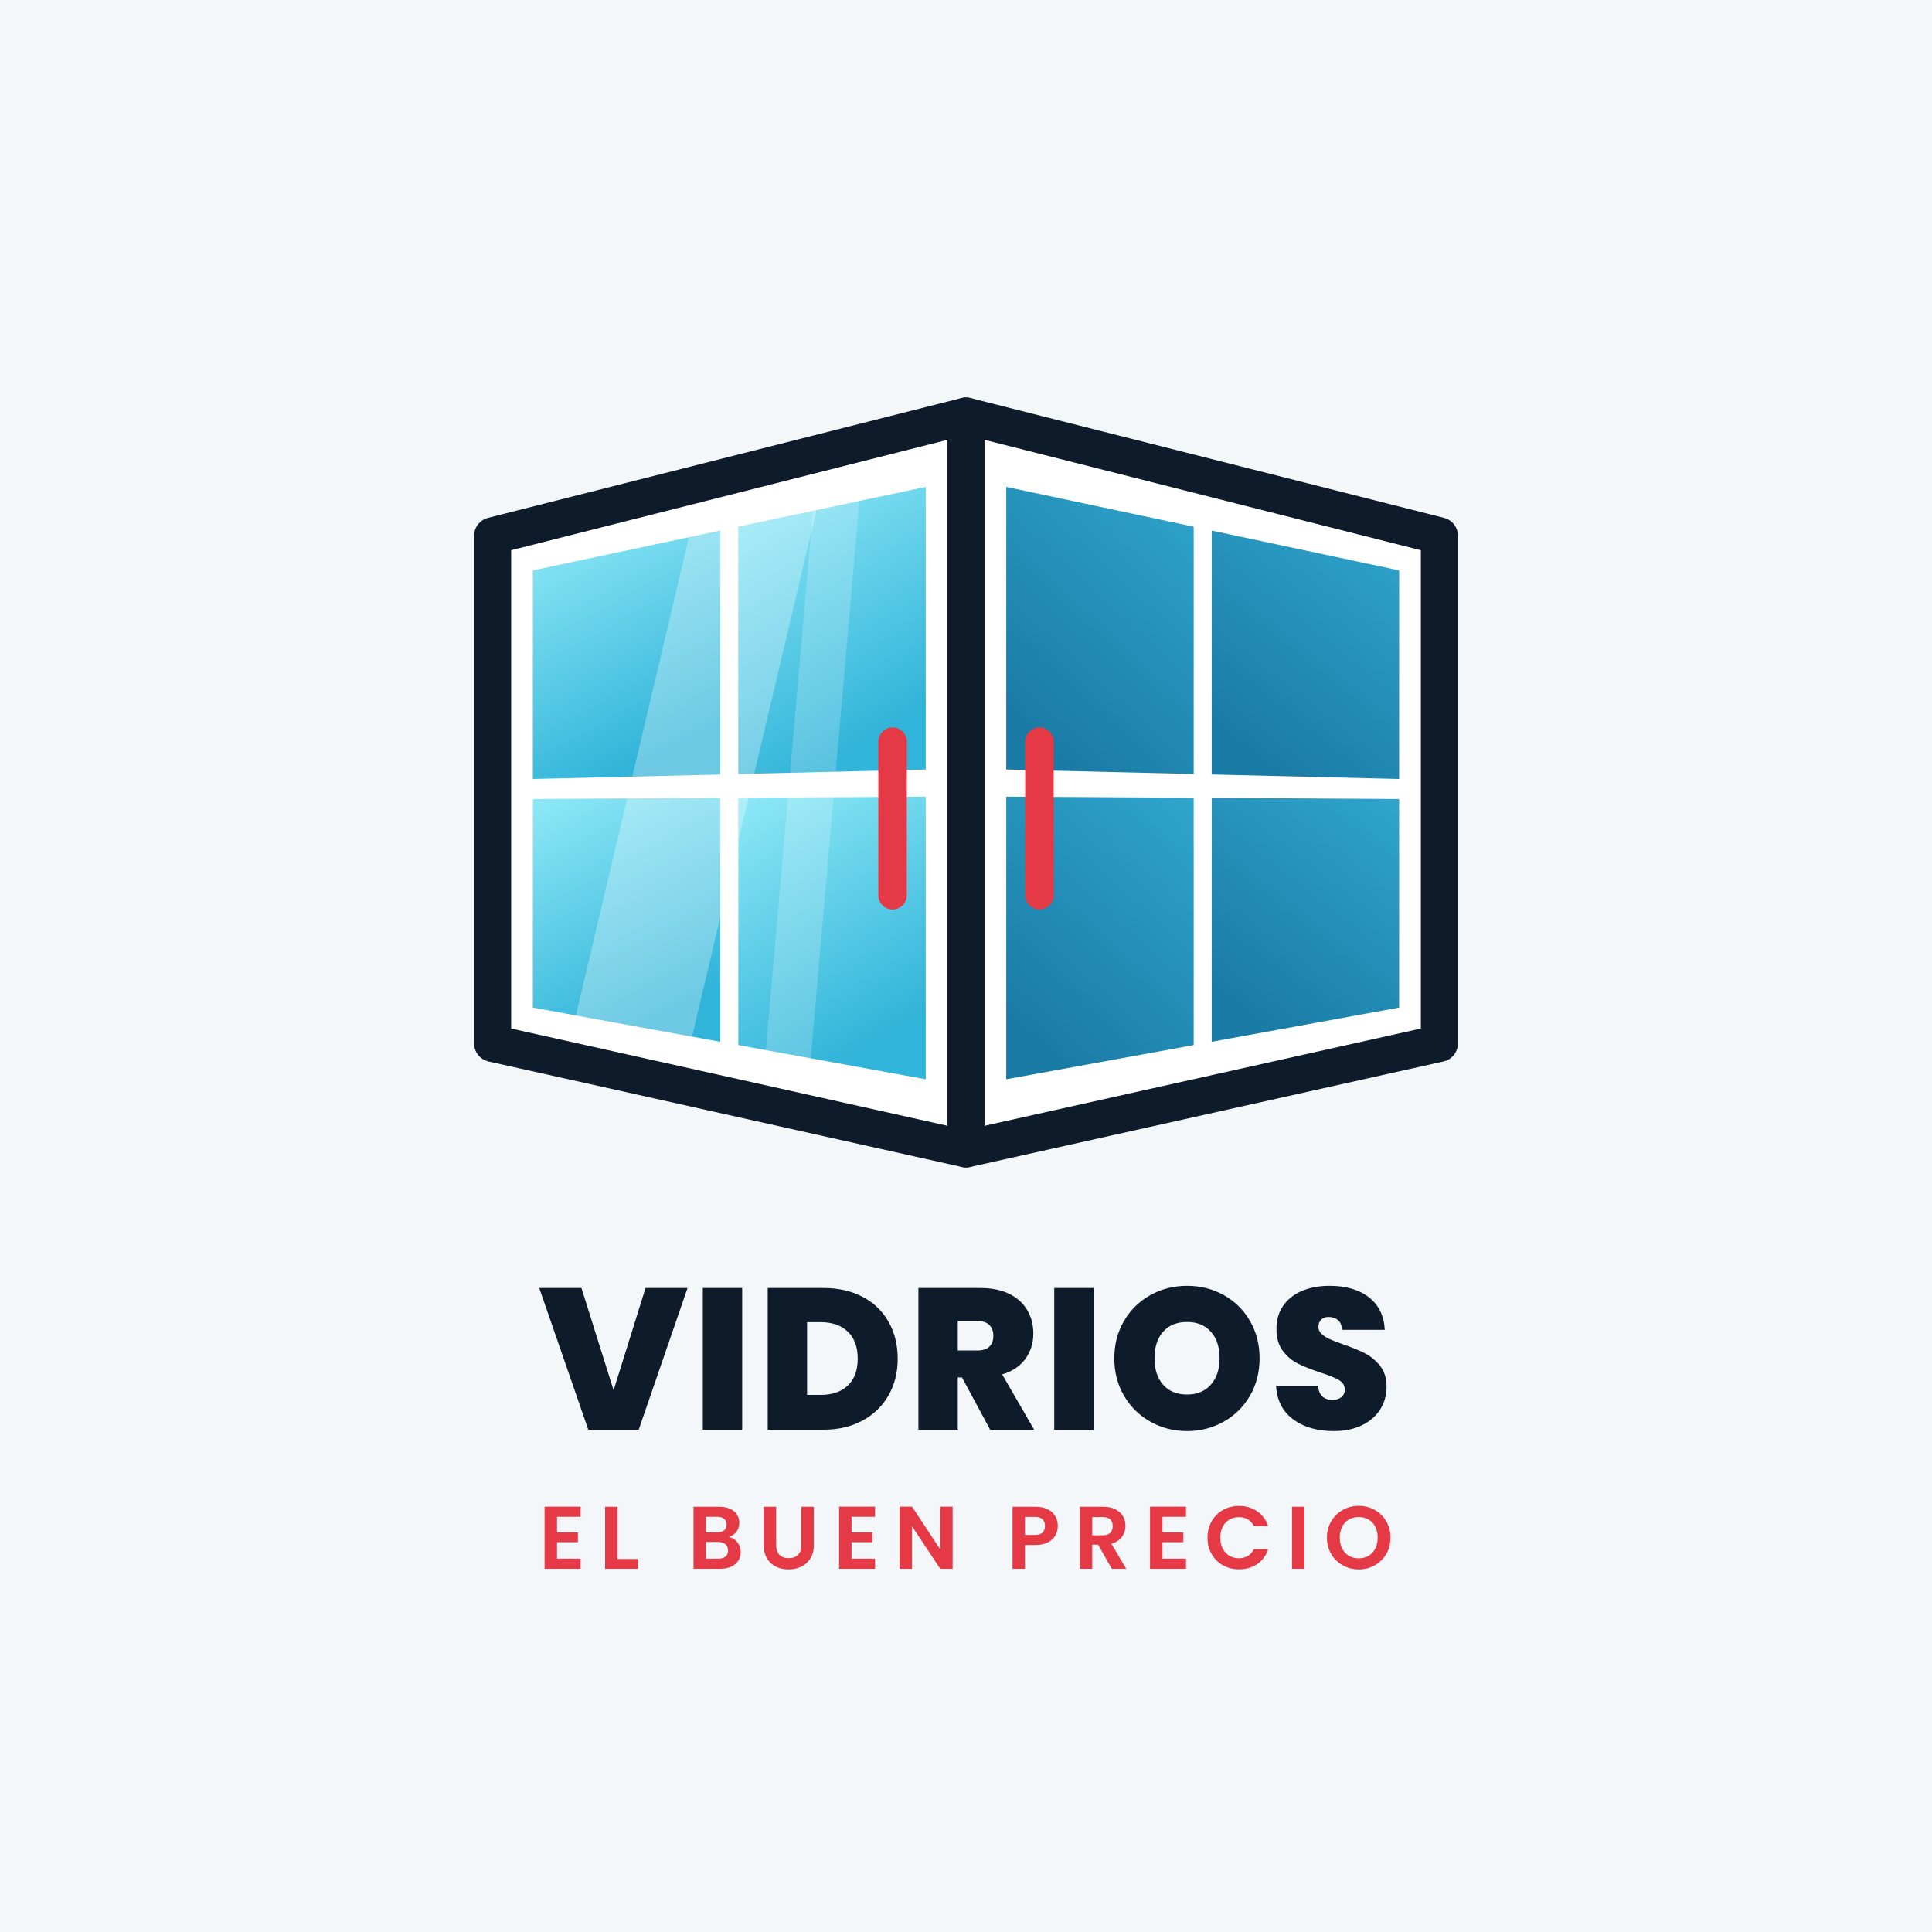
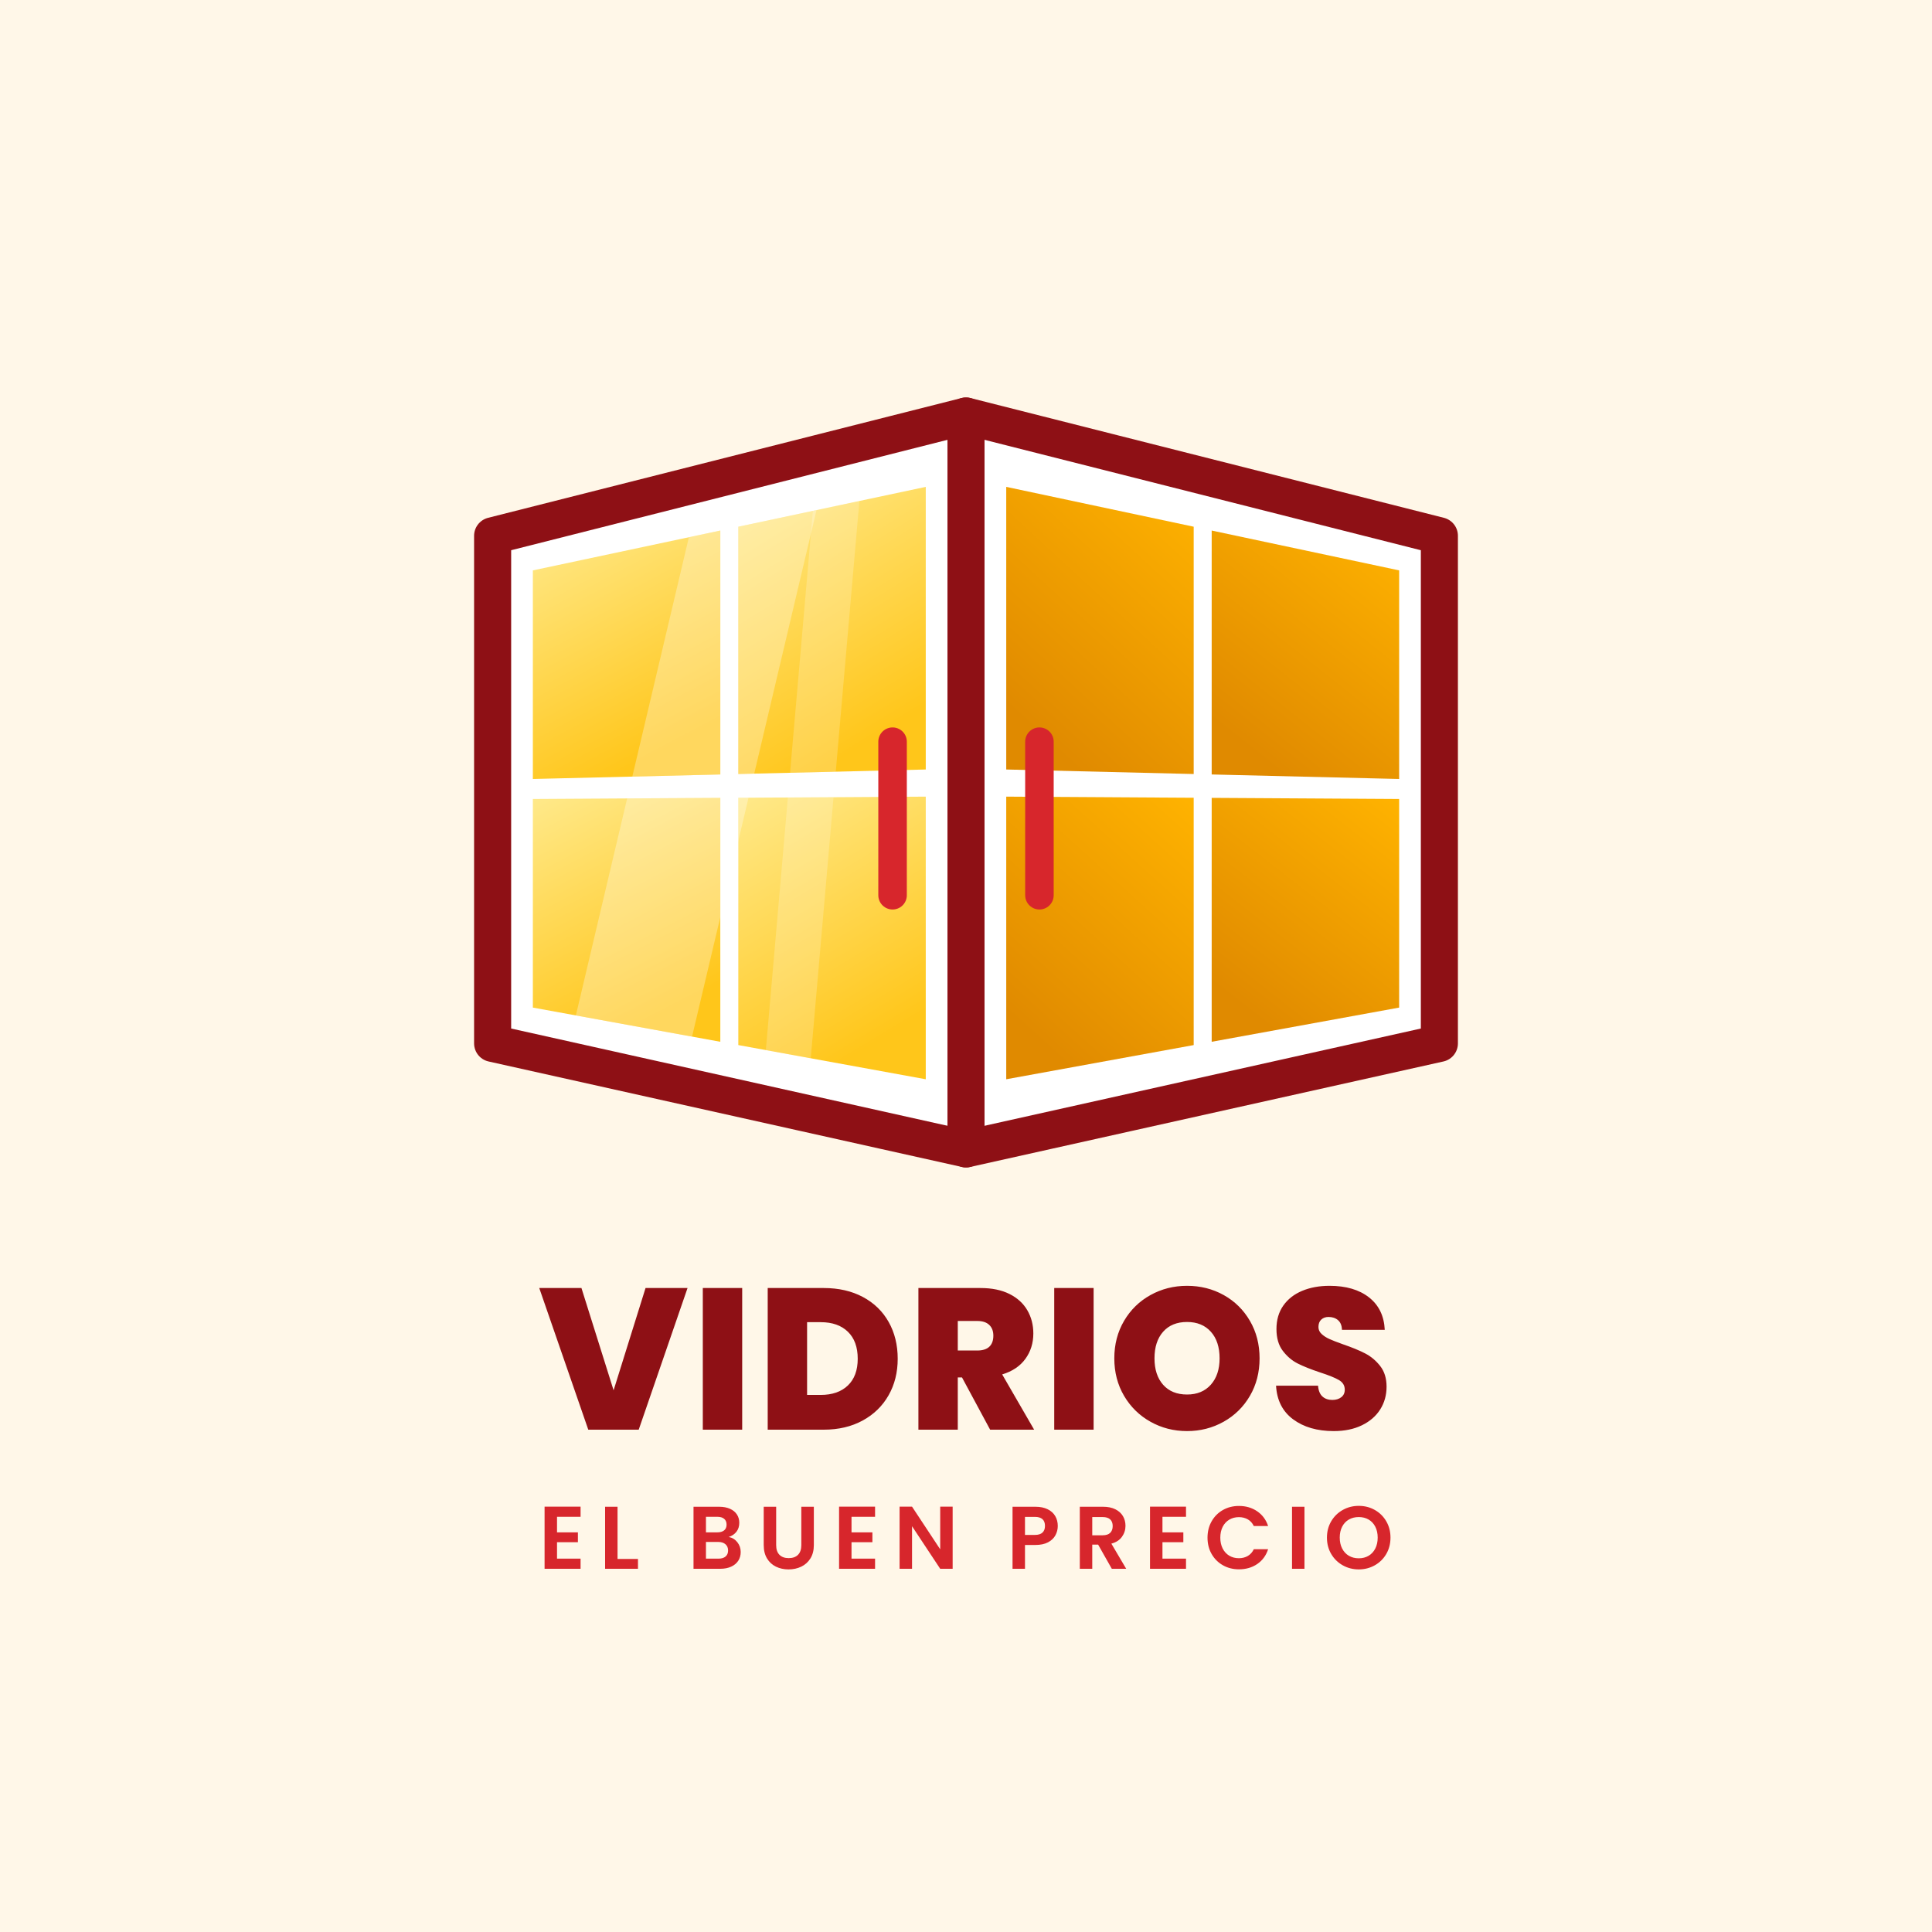
<svg xmlns="http://www.w3.org/2000/svg" viewBox="0 0 1000 1000" width="1000" height="1000">
  <defs>
    <linearGradient id="glassA" x1="0" y1="0" x2="0.4" y2="1">
-       <stop offset="0" stop-color="#8FE9F7" />
-       <stop offset="1" stop-color="#31B4D9" />
+       <stop offset="0" stop-color="#FFE98A" />
+       <stop offset="1" stop-color="#FFC61A" />
    </linearGradient>
    <linearGradient id="glassB" x1="1" y1="0" x2="0.4" y2="1">
-       <stop offset="0" stop-color="#2FA5CD" />
-       <stop offset="1" stop-color="#1A7CA6" />
+       <stop offset="0" stop-color="#FFB300" />
+       <stop offset="1" stop-color="#E08A00" />
    </linearGradient>
    <linearGradient id="bgDark" x1="0" y1="0" x2="1" y2="1">
-       <stop offset="0" stop-color="#16304A" />
-       <stop offset="1" stop-color="#0A1523" />
+       <stop offset="0" stop-color="#C4171F" />
+       <stop offset="1" stop-color="#6B0A0E" />
    </linearGradient>
    <radialGradient id="bgGlow" cx="0.5" cy="0.42" r="0.62">
-       <stop offset="0" stop-color="#2A5A80" stop-opacity="0.75" />
-       <stop offset="1" stop-color="#2A5A80" stop-opacity="0" />
+       <stop offset="0" stop-color="#FF7A2F" stop-opacity="0.45" />
+       <stop offset="1" stop-color="#FF7A2F" stop-opacity="0" />
    </radialGradient>
    <clipPath id="clipGlass">
      <polygon points="471.78,297.69 340.31,325.63 340.31,499.08 471.78,495.91" fill="#000" />
      <polygon points="471.78,514.94 340.31,515.73 340.31,689.18 471.78,713.16" fill="#000" />
      <polygon points="327.69,328.32 196.22,356.26 196.22,502.56 327.69,499.39" fill="#000" />
      <polygon points="327.69,515.80 196.22,516.59 196.22,662.89 327.69,686.87" fill="#000" />
    </clipPath>
  </defs>
-   <rect width="1000" height="1000" fill="#F3F7FA" />
+   <rect width="1000" height="1000" fill="#FFF7E8" />
  <g transform="translate(244.649,205.000) scale(0.73801) translate(-154.00,-234.00)">
-     <polygon points="500.00,248.00 832.00,332.00 832.00,688.00 500.00,762.00 168.00,688.00 168.00,332.00" fill="#FFFFFF" stroke="#0E1B2A" stroke-width="26" stroke-linejoin="round" />
+     <polygon points="500.00,248.00 832.00,332.00 832.00,688.00 500.00,762.00 168.00,688.00 168.00,332.00" fill="#FFFFFF" stroke="#8E1015" stroke-width="26" stroke-linejoin="round" />
    <g>
      <polygon points="471.78,297.69 340.31,325.63 340.31,499.08 471.78,495.91" fill="url(#glassA)" />
      <polygon points="471.78,514.94 340.31,515.73 340.31,689.18 471.78,713.16" fill="url(#glassA)" />
      <polygon points="327.69,328.32 196.22,356.26 196.22,502.56 327.69,499.39" fill="url(#glassA)" />
      <polygon points="327.69,515.80 196.22,516.59 196.22,662.89 327.69,686.87" fill="url(#glassA)" />
    </g>
    <g>
      <polygon points="528.22,297.69 659.69,325.63 659.69,499.08 528.22,495.91" fill="url(#glassB)" />
      <polygon points="528.22,514.94 659.69,515.73 659.69,689.18 528.22,713.16" fill="url(#glassB)" />
      <polygon points="672.31,328.32 803.78,356.26 803.78,502.56 672.31,499.39" fill="url(#glassB)" />
      <polygon points="672.31,515.80 803.78,516.59 803.78,662.89 672.31,686.87" fill="url(#glassB)" />
    </g>
    <g clip-path="url(#clipGlass)">
      <polygon points="200,780 330,230 415,230 285,780" fill="#FFFFFF" opacity="0.30" />
      <polygon points="352,780 400,230 432,230 384,780" fill="#FFFFFF" opacity="0.20" />
    </g>
-     <line x1="500.0" y1="248.0" x2="500.0" y2="762.0" stroke="#0E1B2A" stroke-width="26" stroke-linecap="round" />
-     <line x1="448.5" y1="476.4" x2="448.5" y2="584.1" stroke="#E63946" stroke-width="20" stroke-linecap="round" />
-     <line x1="551.5" y1="476.4" x2="551.5" y2="584.1" stroke="#E63946" stroke-width="20" stroke-linecap="round" />
+     <line x1="500.0" y1="248.0" x2="500.0" y2="762.0" stroke="#8E1015" stroke-width="26" stroke-linecap="round" />
+     <line x1="448.5" y1="476.4" x2="448.5" y2="584.1" stroke="#D7262C" stroke-width="20" stroke-linecap="round" />
+     <line x1="551.5" y1="476.4" x2="551.5" y2="584.1" stroke="#D7262C" stroke-width="20" stroke-linecap="round" />
  </g>
  <g transform="translate(278.7,740)">
-     <path d="M77.168 -73.32 51.896 0.0H25.792L0.416 -73.32H22.256L38.896 -20.384L55.432 -73.32Z M105.456 -73.32V0.0H85.072V-73.32Z M185.952 -36.712Q185.952 -26.104 181.22 -17.784Q176.488 -9.464 167.804 -4.732Q159.12 0.0 147.68 0.0H118.664V-73.32H147.68Q159.224 -73.32 167.908 -68.692Q176.592 -64.064 181.272 -55.744Q185.952 -47.424 185.952 -36.712ZM165.256 -36.712Q165.256 -45.76 160.16 -50.7Q155.064 -55.64 146.12 -55.64H139.048V-17.992H146.12Q155.064 -17.992 160.16 -22.88Q165.256 -27.768 165.256 -36.712Z M233.792 0.0 219.232 -27.04H217.048V0.0H196.664V-73.32H228.8Q237.64 -73.32 243.776 -70.252Q249.912 -67.184 253.032 -61.828Q256.152 -56.472 256.152 -49.816Q256.152 -42.328 252.044 -36.66Q247.936 -30.992 240.032 -28.6L256.568 0.0ZM217.048 -40.976H227.136Q231.296 -40.976 233.376 -42.952Q235.456 -44.928 235.456 -48.672Q235.456 -52.208 233.324 -54.236Q231.192 -56.264 227.136 -56.264H217.048Z M287.352 -73.32V0.0H266.968V-73.32Z M298.064 -36.92Q298.064 -47.736 303.108 -56.316Q308.152 -64.896 316.784 -69.68Q325.416 -74.464 335.712 -74.464Q346.112 -74.464 354.692 -69.68Q363.272 -64.896 368.264 -56.316Q373.256 -47.736 373.256 -36.92Q373.256 -26.104 368.264 -17.524Q363.272 -8.944 354.64 -4.108Q346.008 0.728 335.712 0.728Q325.416 0.728 316.784 -4.108Q308.152 -8.944 303.108 -17.524Q298.064 -26.104 298.064 -36.92ZM352.56 -36.92Q352.56 -45.656 348.036 -50.7Q343.512 -55.744 335.712 -55.744Q327.808 -55.744 323.336 -50.7Q318.864 -45.656 318.864 -36.92Q318.864 -28.288 323.336 -23.244Q327.808 -18.2 335.712 -18.2Q343.512 -18.2 348.036 -23.296Q352.56 -28.392 352.56 -36.92Z M381.784 -22.776H403.52Q403.832 -18.928 405.808 -17.16Q407.784 -15.392 410.904 -15.392Q413.712 -15.392 415.532 -16.796Q417.352 -18.2 417.352 -20.696Q417.352 -23.92 414.336 -25.688Q411.32 -27.456 404.56 -29.64Q397.384 -32.032 392.964 -34.268Q388.544 -36.504 385.268 -40.82Q381.992 -45.136 381.992 -52.104Q381.992 -59.176 385.528 -64.22Q389.064 -69.264 395.304 -71.864Q401.544 -74.464 409.448 -74.464Q422.24 -74.464 429.884 -68.484Q437.528 -62.504 438.048 -51.688H415.896Q415.792 -55.016 413.868 -56.68Q411.944 -58.344 408.928 -58.344Q406.64 -58.344 405.184 -56.992Q403.728 -55.64 403.728 -53.144Q403.728 -51.064 405.34 -49.556Q406.952 -48.048 409.344 -46.956Q411.736 -45.864 416.416 -44.2Q423.384 -41.808 427.908 -39.468Q432.432 -37.128 435.708 -32.916Q438.984 -28.704 438.984 -22.256Q438.984 -15.704 435.708 -10.504Q432.432 -5.304 426.244 -2.288Q420.056 0.728 411.632 0.728Q398.84 0.728 390.624 -5.356Q382.408 -11.44 381.784 -22.776Z" fill="#0E1B2A" />
+     <path d="M77.168 -73.32 51.896 0.0H25.792L0.416 -73.32H22.256L38.896 -20.384L55.432 -73.32Z M105.456 -73.32V0.0H85.072V-73.32Z M185.952 -36.712Q185.952 -26.104 181.22 -17.784Q176.488 -9.464 167.804 -4.732Q159.12 0.0 147.68 0.0H118.664V-73.32H147.68Q159.224 -73.32 167.908 -68.692Q176.592 -64.064 181.272 -55.744Q185.952 -47.424 185.952 -36.712ZM165.256 -36.712Q165.256 -45.76 160.16 -50.7Q155.064 -55.64 146.12 -55.64H139.048V-17.992H146.12Q155.064 -17.992 160.16 -22.88Q165.256 -27.768 165.256 -36.712Z M233.792 0.0 219.232 -27.04H217.048V0.0H196.664V-73.32H228.8Q237.64 -73.32 243.776 -70.252Q249.912 -67.184 253.032 -61.828Q256.152 -56.472 256.152 -49.816Q256.152 -42.328 252.044 -36.66Q247.936 -30.992 240.032 -28.6L256.568 0.0ZM217.048 -40.976H227.136Q231.296 -40.976 233.376 -42.952Q235.456 -44.928 235.456 -48.672Q235.456 -52.208 233.324 -54.236Q231.192 -56.264 227.136 -56.264H217.048Z M287.352 -73.32V0.0H266.968V-73.32Z M298.064 -36.92Q298.064 -47.736 303.108 -56.316Q308.152 -64.896 316.784 -69.68Q325.416 -74.464 335.712 -74.464Q346.112 -74.464 354.692 -69.68Q363.272 -64.896 368.264 -56.316Q373.256 -47.736 373.256 -36.92Q373.256 -26.104 368.264 -17.524Q363.272 -8.944 354.64 -4.108Q346.008 0.728 335.712 0.728Q325.416 0.728 316.784 -4.108Q308.152 -8.944 303.108 -17.524Q298.064 -26.104 298.064 -36.92ZM352.56 -36.92Q352.56 -45.656 348.036 -50.7Q343.512 -55.744 335.712 -55.744Q327.808 -55.744 323.336 -50.7Q318.864 -45.656 318.864 -36.92Q318.864 -28.288 323.336 -23.244Q327.808 -18.2 335.712 -18.2Q343.512 -18.2 348.036 -23.296Q352.56 -28.392 352.56 -36.92Z M381.784 -22.776H403.52Q403.832 -18.928 405.808 -17.16Q407.784 -15.392 410.904 -15.392Q413.712 -15.392 415.532 -16.796Q417.352 -18.2 417.352 -20.696Q417.352 -23.92 414.336 -25.688Q411.32 -27.456 404.56 -29.64Q397.384 -32.032 392.964 -34.268Q388.544 -36.504 385.268 -40.82Q381.992 -45.136 381.992 -52.104Q381.992 -59.176 385.528 -64.22Q389.064 -69.264 395.304 -71.864Q401.544 -74.464 409.448 -74.464Q422.24 -74.464 429.884 -68.484Q437.528 -62.504 438.048 -51.688H415.896Q415.792 -55.016 413.868 -56.68Q411.944 -58.344 408.928 -58.344Q406.64 -58.344 405.184 -56.992Q403.728 -55.64 403.728 -53.144Q403.728 -51.064 405.34 -49.556Q406.952 -48.048 409.344 -46.956Q411.736 -45.864 416.416 -44.2Q423.384 -41.808 427.908 -39.468Q432.432 -37.128 435.708 -32.916Q438.984 -28.704 438.984 -22.256Q438.984 -15.704 435.708 -10.504Q432.432 -5.304 426.244 -2.288Q420.056 0.728 411.632 0.728Q398.84 0.728 390.624 -5.356Q382.408 -11.44 381.784 -22.776Z" fill="#8E1015" />
  </g>
  <g transform="translate(278.7,812)">
-     <path d="M9.614 -26.91V-18.86H20.424V-13.754H9.614V-5.244H21.804V0.0H3.174V-32.154H21.804V-26.91Z M40.937 -5.106H51.517V0.0H34.497V-32.108H40.937Z M104.688 -8.694Q104.688 -6.118 103.423 -4.163Q102.158 -2.208 99.766 -1.104Q97.374 0.0 94.108 0.0H80.262V-32.108H93.51Q96.776 -32.108 99.145 -31.05Q101.514 -29.992 102.733 -28.106Q103.952 -26.22 103.952 -23.828Q103.952 -21.022 102.457 -19.136Q100.962 -17.25 98.478 -16.468Q101.192 -15.962 102.94 -13.754Q104.688 -11.546 104.688 -8.694ZM86.702 -18.86H92.59Q94.89 -18.86 96.132 -19.895Q97.374 -20.93 97.374 -22.862Q97.374 -24.794 96.132 -25.852Q94.89 -26.91 92.59 -26.91H86.702ZM98.156 -9.476Q98.156 -11.546 96.776 -12.719Q95.396 -13.892 93.05 -13.892H86.702V-5.244H93.188Q95.534 -5.244 96.845 -6.348Q98.156 -7.452 98.156 -9.476Z M123.04 -32.108V-12.236Q123.04 -8.97 124.742 -7.245Q126.444 -5.52 129.526 -5.52Q132.654 -5.52 134.356 -7.245Q136.058 -8.97 136.058 -12.236V-32.108H142.544V-12.282Q142.544 -8.188 140.773 -5.359Q139.002 -2.53 136.035 -1.104Q133.068 0.322 129.434 0.322Q125.846 0.322 122.925 -1.104Q120.004 -2.53 118.302 -5.359Q116.6 -8.188 116.6 -12.282V-32.108Z M162.045 -26.91V-18.86H172.855V-13.754H162.045V-5.244H174.235V0.0H155.605V-32.154H174.235V-26.91Z M214.39 0.0H207.95L193.368 -22.034V0.0H186.928V-32.154H193.368L207.95 -10.074V-32.154H214.39Z M257.211 -12.328H251.829V0.0H245.389V-32.108H257.211Q260.937 -32.108 263.559 -30.82Q266.181 -29.532 267.492 -27.278Q268.803 -25.024 268.803 -22.172Q268.803 -19.596 267.584 -17.342Q266.365 -15.088 263.766 -13.708Q261.167 -12.328 257.211 -12.328ZM262.179 -22.172Q262.179 -26.864 256.935 -26.864H251.829V-17.526H256.935Q259.603 -17.526 260.891 -18.745Q262.179 -19.964 262.179 -22.172Z M296.768 0.0 289.684 -12.512H286.648V0.0H280.208V-32.108H292.26Q295.986 -32.108 298.608 -30.797Q301.23 -29.486 302.541 -27.255Q303.852 -25.024 303.852 -22.264Q303.852 -19.09 302.012 -16.537Q300.172 -13.984 296.538 -13.018L304.22 0.0ZM286.648 -17.342H292.03Q294.652 -17.342 295.94 -18.607Q297.228 -19.872 297.228 -22.126Q297.228 -24.334 295.94 -25.553Q294.652 -26.772 292.03 -26.772H286.648Z M322.986 -26.91V-18.86H333.796V-13.754H322.986V-5.244H335.176V0.0H316.546V-32.154H335.176V-26.91Z M362.589 -32.522Q367.971 -32.522 372.019 -29.762Q376.067 -27.002 377.677 -22.126H370.271Q369.167 -24.426 367.166 -25.576Q365.165 -26.726 362.543 -26.726Q359.737 -26.726 357.552 -25.415Q355.367 -24.104 354.148 -21.712Q352.929 -19.32 352.929 -16.1Q352.929 -12.926 354.148 -10.511Q355.367 -8.096 357.552 -6.785Q359.737 -5.474 362.543 -5.474Q365.165 -5.474 367.166 -6.647Q369.167 -7.82 370.271 -10.12H377.677Q376.067 -5.198 372.042 -2.461Q368.017 0.276 362.589 0.276Q357.989 0.276 354.286 -1.817Q350.583 -3.91 348.444 -7.636Q346.305 -11.362 346.305 -16.1Q346.305 -20.838 348.444 -24.587Q350.583 -28.336 354.286 -30.429Q357.989 -32.522 362.589 -32.522Z M396.489 -32.108V0.0H390.049V-32.108Z M408.124 -16.146Q408.124 -20.838 410.332 -24.587Q412.54 -28.336 416.312 -30.452Q420.084 -32.568 424.592 -32.568Q429.146 -32.568 432.895 -30.452Q436.644 -28.336 438.829 -24.587Q441.014 -20.838 441.014 -16.146Q441.014 -11.408 438.829 -7.659Q436.644 -3.91 432.872 -1.794Q429.1 0.322 424.592 0.322Q420.084 0.322 416.312 -1.794Q412.54 -3.91 410.332 -7.659Q408.124 -11.408 408.124 -16.146ZM434.39 -16.146Q434.39 -19.366 433.148 -21.781Q431.906 -24.196 429.698 -25.484Q427.49 -26.772 424.592 -26.772Q421.694 -26.772 419.463 -25.484Q417.232 -24.196 415.99 -21.781Q414.748 -19.366 414.748 -16.146Q414.748 -12.926 415.99 -10.488Q417.232 -8.05 419.463 -6.739Q421.694 -5.428 424.592 -5.428Q427.49 -5.428 429.698 -6.739Q431.906 -8.05 433.148 -10.488Q434.39 -12.926 434.39 -16.146Z" fill="#E63946" />
+     <path d="M9.614 -26.91V-18.86H20.424V-13.754H9.614V-5.244H21.804V0.0H3.174V-32.154H21.804V-26.91Z M40.937 -5.106H51.517V0.0H34.497V-32.108H40.937Z M104.688 -8.694Q104.688 -6.118 103.423 -4.163Q102.158 -2.208 99.766 -1.104Q97.374 0.0 94.108 0.0H80.262V-32.108H93.51Q96.776 -32.108 99.145 -31.05Q101.514 -29.992 102.733 -28.106Q103.952 -26.22 103.952 -23.828Q103.952 -21.022 102.457 -19.136Q100.962 -17.25 98.478 -16.468Q101.192 -15.962 102.94 -13.754Q104.688 -11.546 104.688 -8.694ZM86.702 -18.86H92.59Q94.89 -18.86 96.132 -19.895Q97.374 -20.93 97.374 -22.862Q97.374 -24.794 96.132 -25.852Q94.89 -26.91 92.59 -26.91H86.702ZM98.156 -9.476Q98.156 -11.546 96.776 -12.719Q95.396 -13.892 93.05 -13.892H86.702V-5.244H93.188Q95.534 -5.244 96.845 -6.348Q98.156 -7.452 98.156 -9.476Z M123.04 -32.108V-12.236Q123.04 -8.97 124.742 -7.245Q126.444 -5.52 129.526 -5.52Q132.654 -5.52 134.356 -7.245Q136.058 -8.97 136.058 -12.236V-32.108H142.544V-12.282Q142.544 -8.188 140.773 -5.359Q139.002 -2.53 136.035 -1.104Q133.068 0.322 129.434 0.322Q125.846 0.322 122.925 -1.104Q120.004 -2.53 118.302 -5.359Q116.6 -8.188 116.6 -12.282V-32.108Z M162.045 -26.91V-18.86H172.855V-13.754H162.045V-5.244H174.235V0.0H155.605V-32.154H174.235V-26.91Z M214.39 0.0H207.95L193.368 -22.034V0.0H186.928V-32.154H193.368L207.95 -10.074V-32.154H214.39Z M257.211 -12.328H251.829V0.0H245.389V-32.108H257.211Q260.937 -32.108 263.559 -30.82Q266.181 -29.532 267.492 -27.278Q268.803 -25.024 268.803 -22.172Q268.803 -19.596 267.584 -17.342Q266.365 -15.088 263.766 -13.708Q261.167 -12.328 257.211 -12.328ZM262.179 -22.172Q262.179 -26.864 256.935 -26.864H251.829V-17.526H256.935Q259.603 -17.526 260.891 -18.745Q262.179 -19.964 262.179 -22.172Z M296.768 0.0 289.684 -12.512H286.648V0.0H280.208V-32.108H292.26Q295.986 -32.108 298.608 -30.797Q301.23 -29.486 302.541 -27.255Q303.852 -25.024 303.852 -22.264Q303.852 -19.09 302.012 -16.537Q300.172 -13.984 296.538 -13.018L304.22 0.0ZM286.648 -17.342H292.03Q294.652 -17.342 295.94 -18.607Q297.228 -19.872 297.228 -22.126Q297.228 -24.334 295.94 -25.553Q294.652 -26.772 292.03 -26.772H286.648Z M322.986 -26.91V-18.86H333.796V-13.754H322.986V-5.244H335.176V0.0H316.546V-32.154H335.176V-26.91Z M362.589 -32.522Q367.971 -32.522 372.019 -29.762Q376.067 -27.002 377.677 -22.126H370.271Q369.167 -24.426 367.166 -25.576Q365.165 -26.726 362.543 -26.726Q359.737 -26.726 357.552 -25.415Q355.367 -24.104 354.148 -21.712Q352.929 -19.32 352.929 -16.1Q352.929 -12.926 354.148 -10.511Q355.367 -8.096 357.552 -6.785Q359.737 -5.474 362.543 -5.474Q365.165 -5.474 367.166 -6.647Q369.167 -7.82 370.271 -10.12H377.677Q376.067 -5.198 372.042 -2.461Q368.017 0.276 362.589 0.276Q357.989 0.276 354.286 -1.817Q350.583 -3.91 348.444 -7.636Q346.305 -11.362 346.305 -16.1Q346.305 -20.838 348.444 -24.587Q350.583 -28.336 354.286 -30.429Q357.989 -32.522 362.589 -32.522Z M396.489 -32.108V0.0H390.049V-32.108Z M408.124 -16.146Q408.124 -20.838 410.332 -24.587Q412.54 -28.336 416.312 -30.452Q420.084 -32.568 424.592 -32.568Q429.146 -32.568 432.895 -30.452Q436.644 -28.336 438.829 -24.587Q441.014 -20.838 441.014 -16.146Q441.014 -11.408 438.829 -7.659Q436.644 -3.91 432.872 -1.794Q429.1 0.322 424.592 0.322Q420.084 0.322 416.312 -1.794Q412.54 -3.91 410.332 -7.659Q408.124 -11.408 408.124 -16.146ZM434.39 -16.146Q434.39 -19.366 433.148 -21.781Q431.906 -24.196 429.698 -25.484Q427.49 -26.772 424.592 -26.772Q421.694 -26.772 419.463 -25.484Q417.232 -24.196 415.99 -21.781Q414.748 -19.366 414.748 -16.146Q414.748 -12.926 415.99 -10.488Q417.232 -8.05 419.463 -6.739Q421.694 -5.428 424.592 -5.428Q427.49 -5.428 429.698 -6.739Q431.906 -8.05 433.148 -10.488Q434.39 -12.926 434.39 -16.146Z" fill="#D7262C" />
  </g>
</svg>
